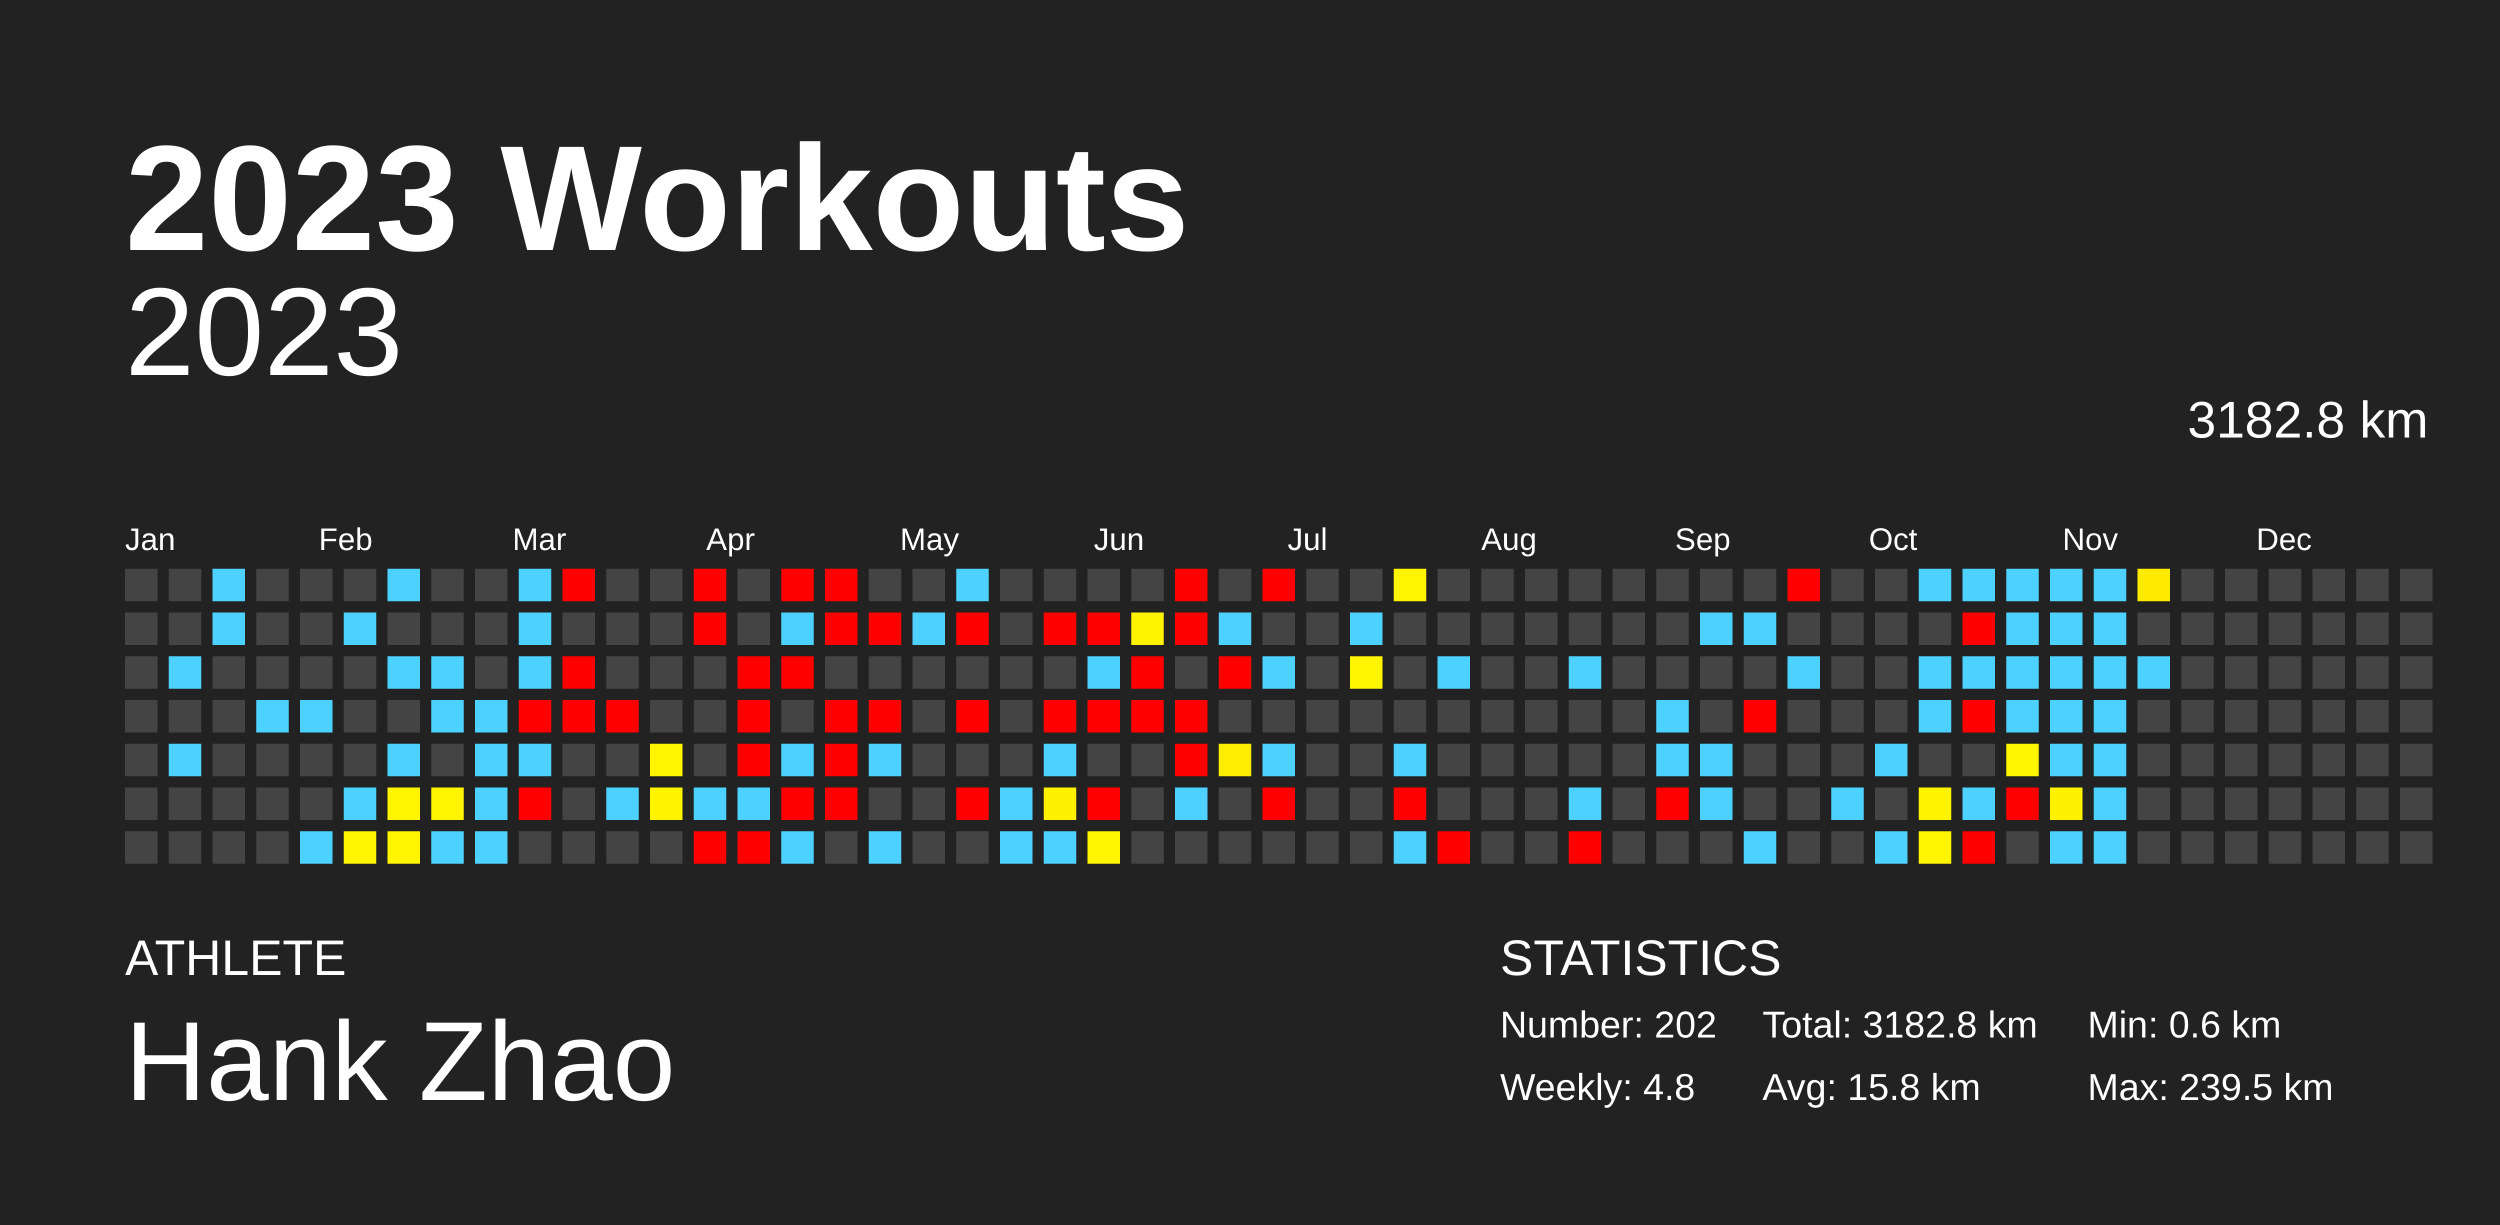
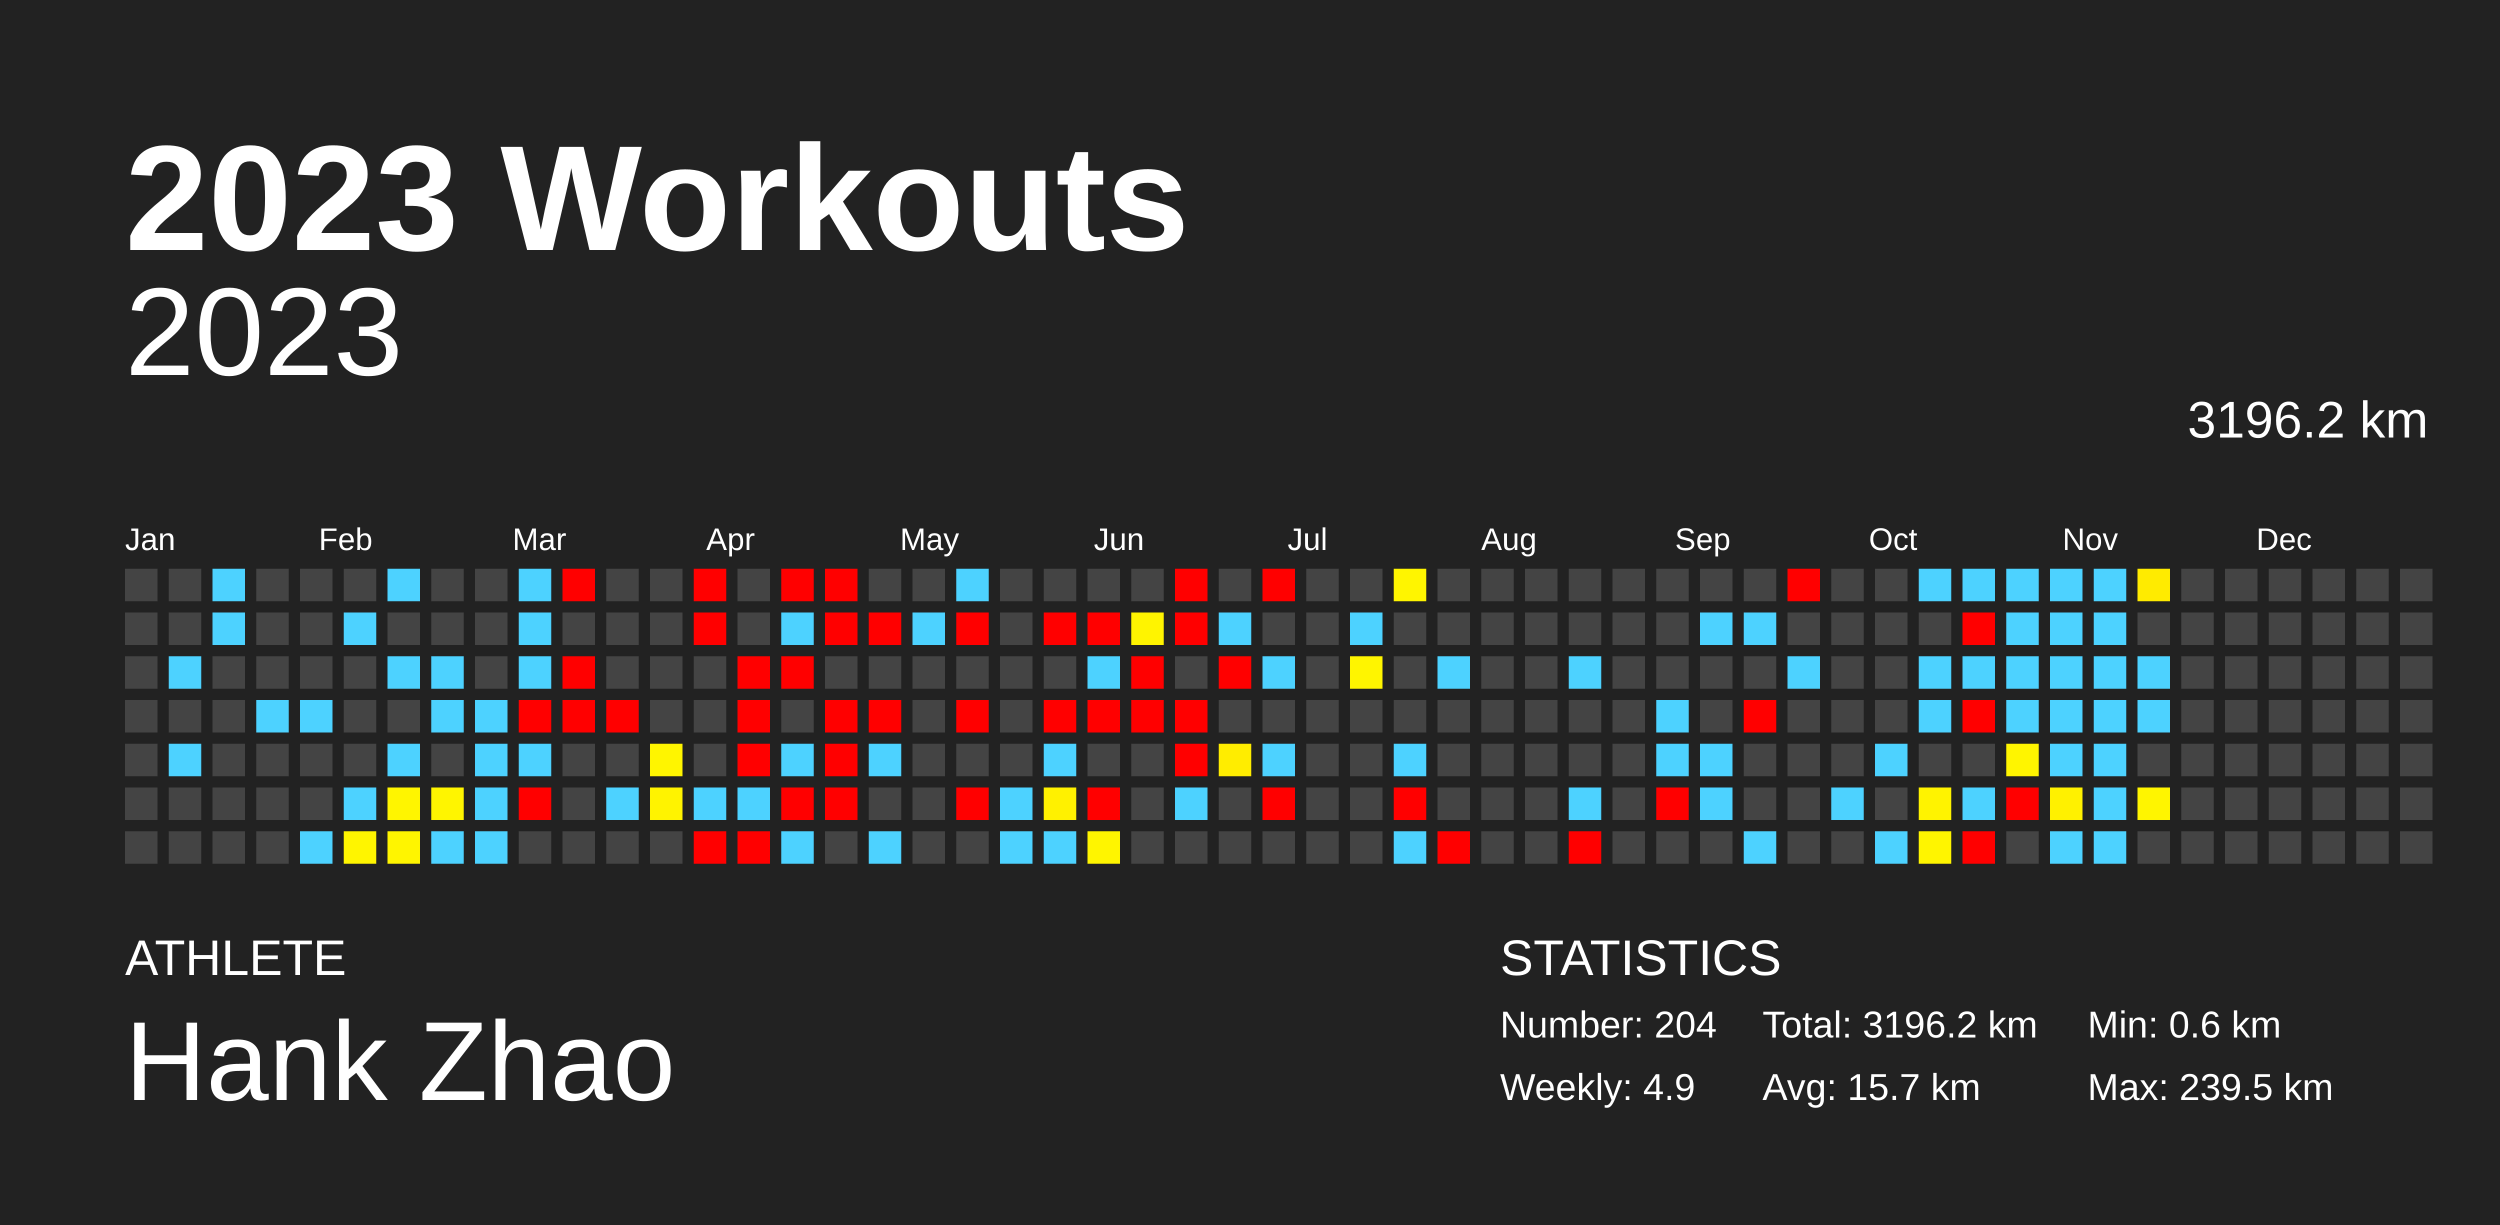
<svg xmlns="http://www.w3.org/2000/svg" baseProfile="full" height="98mm" version="1.1" viewBox="0,0,200,98" width="200mm">
  <defs />
  <rect fill="#222222" height="98" width="200" x="0" y="0" />
  <text fill="#FFFFFF" style="font-size:12px; font-family:Arial; font-weight:bold;" x="10" y="20">2023 Workouts</text>
  <text fill="#FFFFFF" style="font-size:4px; font-family:Arial" x="10" y="78">ATHLETE</text>
  <text fill="#FFFFFF" style="font-size:9px; font-family:Arial" x="10" y="88">Hank Zhao</text>
  <text fill="#FFFFFF" style="font-size:4px; font-family:Arial" x="120" y="78">STATISTICS</text>
-   <text fill="#FFFFFF" style="font-size:3px; font-family:Arial" x="120" y="83">Number: 202</text>
-   <text fill="#FFFFFF" style="font-size:3px; font-family:Arial" x="120" y="88">Weekly: 4.8</text>
-   <text fill="#FFFFFF" style="font-size:3px; font-family:Arial" x="141" y="83">Total: 3182.8 km</text>
-   <text fill="#FFFFFF" style="font-size:3px; font-family:Arial" x="141" y="88">Avg: 15.8 km</text>
+   <text fill="#FFFFFF" style="font-size:3px; font-family:Arial" x="120" y="83">Number: 204</text>
+   <text fill="#FFFFFF" style="font-size:3px; font-family:Arial" x="120" y="88">Weekly: 4.9</text>
+   <text fill="#FFFFFF" style="font-size:3px; font-family:Arial" x="141" y="83">Total: 3196.2 km</text>
+   <text fill="#FFFFFF" style="font-size:3px; font-family:Arial" x="141" y="88">Avg: 15.7 km</text>
  <text fill="#FFFFFF" style="font-size:3px; font-family:Arial" x="167" y="83">Min: 0.6 km</text>
  <text fill="#FFFFFF" style="font-size:3px; font-family:Arial" x="167" y="88">Max: 239.5 km</text>
  <text alignment-baseline="hanging" fill="#FFFFFF" style="font-size:10.0px; font-family:Arial;" x="10" y="30">2023</text>
-   <text alignment-baseline="hanging" fill="#FFFFFF" style="font-size:4.125px; font-family:Arial;" x="175" y="35">3182.8 km</text>
+   <text alignment-baseline="hanging" fill="#FFFFFF" style="font-size:4.125px; font-family:Arial;" x="175" y="35">3196.2 km</text>
  <text fill="#FFFFFF" style="font-size:2.5px; font-family:Arial" x="10.0" y="44">Jan</text>
  <text fill="#FFFFFF" style="font-size:2.5px; font-family:Arial" x="25.5" y="44">Feb</text>
  <text fill="#FFFFFF" style="font-size:2.5px; font-family:Arial" x="41.0" y="44">Mar</text>
  <text fill="#FFFFFF" style="font-size:2.5px; font-family:Arial" x="56.5" y="44">Apr</text>
  <text fill="#FFFFFF" style="font-size:2.5px; font-family:Arial" x="72.0" y="44">May</text>
  <text fill="#FFFFFF" style="font-size:2.5px; font-family:Arial" x="87.5" y="44">Jun</text>
  <text fill="#FFFFFF" style="font-size:2.5px; font-family:Arial" x="103.0" y="44">Jul</text>
  <text fill="#FFFFFF" style="font-size:2.5px; font-family:Arial" x="118.5" y="44">Aug</text>
  <text fill="#FFFFFF" style="font-size:2.5px; font-family:Arial" x="134.0" y="44">Sep</text>
  <text fill="#FFFFFF" style="font-size:2.5px; font-family:Arial" x="149.5" y="44">Oct</text>
  <text fill="#FFFFFF" style="font-size:2.5px; font-family:Arial" x="165.0" y="44">Nov</text>
  <text fill="#FFFFFF" style="font-size:2.5px; font-family:Arial" x="180.5" y="44">Dec</text>
  <rect fill="#444444" height="2.6" width="2.6" x="10.0" y="45.5" />
  <rect fill="#444444" height="2.6" width="2.6" x="10.0" y="49.0" />
  <rect fill="#444444" height="2.6" width="2.6" x="10.0" y="52.5" />
  <rect fill="#444444" height="2.6" width="2.6" x="10.0" y="56.0" />
  <rect fill="#444444" height="2.6" width="2.6" x="10.0" y="59.5" />
  <rect fill="#444444" height="2.6" width="2.6" x="10.0" y="63.0" />
  <rect fill="#444444" height="2.6" width="2.6" x="10.0" y="66.5" />
  <rect fill="#444444" height="2.6" width="2.6" x="13.5" y="45.5" />
  <rect fill="#444444" height="2.6" width="2.6" x="13.5" y="49.0" />
  <rect fill="#4dd2ff" height="2.6" width="2.6" x="13.5" y="52.5" />
  <rect fill="#444444" height="2.6" width="2.6" x="13.5" y="56.0" />
  <rect fill="#4dd2ff" height="2.6" width="2.6" x="13.5" y="59.5" />
  <rect fill="#444444" height="2.6" width="2.6" x="13.5" y="63.0" />
  <rect fill="#444444" height="2.6" width="2.6" x="13.5" y="66.5" />
  <rect fill="#4dd2ff" height="2.6" width="2.6" x="17.0" y="45.5" />
  <rect fill="#4dd2ff" height="2.6" width="2.6" x="17.0" y="49.0" />
  <rect fill="#444444" height="2.6" width="2.6" x="17.0" y="52.5" />
  <rect fill="#444444" height="2.6" width="2.6" x="17.0" y="56.0" />
  <rect fill="#444444" height="2.6" width="2.6" x="17.0" y="59.5" />
  <rect fill="#444444" height="2.6" width="2.6" x="17.0" y="63.0" />
  <rect fill="#444444" height="2.6" width="2.6" x="17.0" y="66.5" />
  <rect fill="#444444" height="2.6" width="2.6" x="20.5" y="45.5" />
  <rect fill="#444444" height="2.6" width="2.6" x="20.5" y="49.0" />
  <rect fill="#444444" height="2.6" width="2.6" x="20.5" y="52.5" />
  <rect fill="#4dd2ff" height="2.6" width="2.6" x="20.5" y="56.0" />
  <rect fill="#444444" height="2.6" width="2.6" x="20.5" y="59.5" />
  <rect fill="#444444" height="2.6" width="2.6" x="20.5" y="63.0" />
  <rect fill="#444444" height="2.6" width="2.6" x="20.5" y="66.5" />
  <rect fill="#444444" height="2.6" width="2.6" x="24.0" y="45.5" />
  <rect fill="#444444" height="2.6" width="2.6" x="24.0" y="49.0" />
  <rect fill="#444444" height="2.6" width="2.6" x="24.0" y="52.5" />
  <rect fill="#4dd2ff" height="2.6" width="2.6" x="24.0" y="56.0" />
  <rect fill="#444444" height="2.6" width="2.6" x="24.0" y="59.5" />
  <rect fill="#444444" height="2.6" width="2.6" x="24.0" y="63.0" />
  <rect fill="#4dd2ff" height="2.6" width="2.6" x="24.0" y="66.5" />
  <rect fill="#444444" height="2.6" width="2.6" x="27.5" y="45.5" />
  <rect fill="#4dd2ff" height="2.6" width="2.6" x="27.5" y="49.0" />
  <rect fill="#444444" height="2.6" width="2.6" x="27.5" y="52.5" />
  <rect fill="#444444" height="2.6" width="2.6" x="27.5" y="56.0" />
  <rect fill="#444444" height="2.6" width="2.6" x="27.5" y="59.5" />
  <rect fill="#4dd2ff" height="2.6" width="2.6" x="27.5" y="63.0" />
  <rect fill="#fff500" height="2.6" width="2.6" x="27.5" y="66.5" />
  <rect fill="#4dd2ff" height="2.6" width="2.6" x="31.0" y="45.5" />
  <rect fill="#444444" height="2.6" width="2.6" x="31.0" y="49.0" />
  <rect fill="#4dd2ff" height="2.6" width="2.6" x="31.0" y="52.5" />
  <rect fill="#444444" height="2.6" width="2.6" x="31.0" y="56.0" />
  <rect fill="#4dd2ff" height="2.6" width="2.6" x="31.0" y="59.5" />
  <rect fill="#fff500" height="2.6" width="2.6" x="31.0" y="63.0" />
  <rect fill="#fff500" height="2.6" width="2.6" x="31.0" y="66.5" />
  <rect fill="#444444" height="2.6" width="2.6" x="34.5" y="45.5" />
  <rect fill="#444444" height="2.6" width="2.6" x="34.5" y="49.0" />
  <rect fill="#4dd2ff" height="2.6" width="2.6" x="34.5" y="52.5" />
  <rect fill="#4dd2ff" height="2.6" width="2.6" x="34.5" y="56.0" />
  <rect fill="#444444" height="2.6" width="2.6" x="34.5" y="59.5" />
  <rect fill="#fff500" height="2.6" width="2.6" x="34.5" y="63.0" />
  <rect fill="#4dd2ff" height="2.6" width="2.6" x="34.5" y="66.5" />
  <rect fill="#444444" height="2.6" width="2.6" x="38.0" y="45.5" />
  <rect fill="#444444" height="2.6" width="2.6" x="38.0" y="49.0" />
  <rect fill="#444444" height="2.6" width="2.6" x="38.0" y="52.5" />
  <rect fill="#4dd2ff" height="2.6" width="2.6" x="38.0" y="56.0" />
  <rect fill="#4dd2ff" height="2.6" width="2.6" x="38.0" y="59.5" />
  <rect fill="#4dd2ff" height="2.6" width="2.6" x="38.0" y="63.0" />
  <rect fill="#4dd2ff" height="2.6" width="2.6" x="38.0" y="66.5" />
  <rect fill="#4dd2ff" height="2.6" width="2.6" x="41.5" y="45.5" />
  <rect fill="#4dd2ff" height="2.6" width="2.6" x="41.5" y="49.0" />
  <rect fill="#4dd2ff" height="2.6" width="2.6" x="41.5" y="52.5" />
  <rect fill="red" height="2.6" width="2.6" x="41.5" y="56.0" />
  <rect fill="#4dd2ff" height="2.6" width="2.6" x="41.5" y="59.5" />
  <rect fill="red" height="2.6" width="2.6" x="41.5" y="63.0" />
  <rect fill="#444444" height="2.6" width="2.6" x="41.5" y="66.5" />
  <rect fill="red" height="2.6" width="2.6" x="45.0" y="45.5" />
  <rect fill="#444444" height="2.6" width="2.6" x="45.0" y="49.0" />
  <rect fill="red" height="2.6" width="2.6" x="45.0" y="52.5" />
  <rect fill="red" height="2.6" width="2.6" x="45.0" y="56.0" />
  <rect fill="#444444" height="2.6" width="2.6" x="45.0" y="59.5" />
  <rect fill="#444444" height="2.6" width="2.6" x="45.0" y="63.0" />
  <rect fill="#444444" height="2.6" width="2.6" x="45.0" y="66.5" />
  <rect fill="#444444" height="2.6" width="2.6" x="48.5" y="45.5" />
  <rect fill="#444444" height="2.6" width="2.6" x="48.5" y="49.0" />
  <rect fill="#444444" height="2.6" width="2.6" x="48.5" y="52.5" />
  <rect fill="red" height="2.6" width="2.6" x="48.5" y="56.0" />
  <rect fill="#444444" height="2.6" width="2.6" x="48.5" y="59.5" />
  <rect fill="#4dd2ff" height="2.6" width="2.6" x="48.5" y="63.0" />
  <rect fill="#444444" height="2.6" width="2.6" x="48.5" y="66.5" />
  <rect fill="#444444" height="2.6" width="2.6" x="52.0" y="45.5" />
  <rect fill="#444444" height="2.6" width="2.6" x="52.0" y="49.0" />
  <rect fill="#444444" height="2.6" width="2.6" x="52.0" y="52.5" />
  <rect fill="#444444" height="2.6" width="2.6" x="52.0" y="56.0" />
  <rect fill="#fff500" height="2.6" width="2.6" x="52.0" y="59.5" />
  <rect fill="#fff300" height="2.6" width="2.6" x="52.0" y="63.0" />
  <rect fill="#444444" height="2.6" width="2.6" x="52.0" y="66.5" />
  <rect fill="red" height="2.6" width="2.6" x="55.5" y="45.5" />
  <rect fill="red" height="2.6" width="2.6" x="55.5" y="49.0" />
  <rect fill="#444444" height="2.6" width="2.6" x="55.5" y="52.5" />
  <rect fill="#444444" height="2.6" width="2.6" x="55.5" y="56.0" />
  <rect fill="#444444" height="2.6" width="2.6" x="55.5" y="59.5" />
  <rect fill="#4dd2ff" height="2.6" width="2.6" x="55.5" y="63.0" />
  <rect fill="red" height="2.6" width="2.6" x="55.5" y="66.5" />
  <rect fill="#444444" height="2.6" width="2.6" x="59.0" y="45.5" />
  <rect fill="#444444" height="2.6" width="2.6" x="59.0" y="49.0" />
  <rect fill="red" height="2.6" width="2.6" x="59.0" y="52.5" />
  <rect fill="red" height="2.6" width="2.6" x="59.0" y="56.0" />
  <rect fill="red" height="2.6" width="2.6" x="59.0" y="59.5" />
  <rect fill="#4dd2ff" height="2.6" width="2.6" x="59.0" y="63.0" />
  <rect fill="red" height="2.6" width="2.6" x="59.0" y="66.5" />
  <rect fill="red" height="2.6" width="2.6" x="62.5" y="45.5" />
  <rect fill="#4dd2ff" height="2.6" width="2.6" x="62.5" y="49.0" />
  <rect fill="red" height="2.6" width="2.6" x="62.5" y="52.5" />
  <rect fill="#444444" height="2.6" width="2.6" x="62.5" y="56.0" />
  <rect fill="#4dd2ff" height="2.6" width="2.6" x="62.5" y="59.5" />
  <rect fill="red" height="2.6" width="2.6" x="62.5" y="63.0" />
  <rect fill="#4dd2ff" height="2.6" width="2.6" x="62.5" y="66.5" />
  <rect fill="red" height="2.6" width="2.6" x="66.0" y="45.5" />
  <rect fill="red" height="2.6" width="2.6" x="66.0" y="49.0" />
  <rect fill="#444444" height="2.6" width="2.6" x="66.0" y="52.5" />
  <rect fill="red" height="2.6" width="2.6" x="66.0" y="56.0" />
  <rect fill="red" height="2.6" width="2.6" x="66.0" y="59.5" />
  <rect fill="red" height="2.6" width="2.6" x="66.0" y="63.0" />
  <rect fill="#444444" height="2.6" width="2.6" x="66.0" y="66.5" />
  <rect fill="#444444" height="2.6" width="2.6" x="69.5" y="45.5" />
  <rect fill="red" height="2.6" width="2.6" x="69.5" y="49.0" />
  <rect fill="#444444" height="2.6" width="2.6" x="69.5" y="52.5" />
  <rect fill="red" height="2.6" width="2.6" x="69.5" y="56.0" />
  <rect fill="#4dd2ff" height="2.6" width="2.6" x="69.5" y="59.5" />
  <rect fill="#444444" height="2.6" width="2.6" x="69.5" y="63.0" />
  <rect fill="#4dd2ff" height="2.6" width="2.6" x="69.5" y="66.5" />
  <rect fill="#444444" height="2.6" width="2.6" x="73.0" y="45.5" />
  <rect fill="#4dd2ff" height="2.6" width="2.6" x="73.0" y="49.0" />
  <rect fill="#444444" height="2.6" width="2.6" x="73.0" y="52.5" />
  <rect fill="#444444" height="2.6" width="2.6" x="73.0" y="56.0" />
  <rect fill="#444444" height="2.6" width="2.6" x="73.0" y="59.5" />
  <rect fill="#444444" height="2.6" width="2.6" x="73.0" y="63.0" />
  <rect fill="#444444" height="2.6" width="2.6" x="73.0" y="66.5" />
  <rect fill="#4dd2ff" height="2.6" width="2.6" x="76.5" y="45.5" />
  <rect fill="red" height="2.6" width="2.6" x="76.5" y="49.0" />
  <rect fill="#444444" height="2.6" width="2.6" x="76.5" y="52.5" />
  <rect fill="red" height="2.6" width="2.6" x="76.5" y="56.0" />
  <rect fill="#444444" height="2.6" width="2.6" x="76.5" y="59.5" />
  <rect fill="red" height="2.6" width="2.6" x="76.5" y="63.0" />
  <rect fill="#444444" height="2.6" width="2.6" x="76.5" y="66.5" />
  <rect fill="#444444" height="2.6" width="2.6" x="80.0" y="45.5" />
  <rect fill="#444444" height="2.6" width="2.6" x="80.0" y="49.0" />
  <rect fill="#444444" height="2.6" width="2.6" x="80.0" y="52.5" />
  <rect fill="#444444" height="2.6" width="2.6" x="80.0" y="56.0" />
  <rect fill="#444444" height="2.6" width="2.6" x="80.0" y="59.5" />
  <rect fill="#4dd2ff" height="2.6" width="2.6" x="80.0" y="63.0" />
  <rect fill="#4dd2ff" height="2.6" width="2.6" x="80.0" y="66.5" />
  <rect fill="#444444" height="2.6" width="2.6" x="83.5" y="45.5" />
  <rect fill="red" height="2.6" width="2.6" x="83.5" y="49.0" />
  <rect fill="#444444" height="2.6" width="2.6" x="83.5" y="52.5" />
  <rect fill="red" height="2.6" width="2.6" x="83.5" y="56.0" />
  <rect fill="#4dd2ff" height="2.6" width="2.6" x="83.5" y="59.5" />
  <rect fill="#fff100" height="2.6" width="2.6" x="83.5" y="63.0" />
  <rect fill="#4dd2ff" height="2.6" width="2.6" x="83.5" y="66.5" />
  <rect fill="#444444" height="2.6" width="2.6" x="87.0" y="45.5" />
  <rect fill="red" height="2.6" width="2.6" x="87.0" y="49.0" />
  <rect fill="#4dd2ff" height="2.6" width="2.6" x="87.0" y="52.5" />
  <rect fill="red" height="2.6" width="2.6" x="87.0" y="56.0" />
  <rect fill="#444444" height="2.6" width="2.6" x="87.0" y="59.5" />
  <rect fill="red" height="2.6" width="2.6" x="87.0" y="63.0" />
  <rect fill="#fff500" height="2.6" width="2.6" x="87.0" y="66.5" />
  <rect fill="#444444" height="2.6" width="2.6" x="90.5" y="45.5" />
  <rect fill="#fff400" height="2.6" width="2.6" x="90.5" y="49.0" />
  <rect fill="red" height="2.6" width="2.6" x="90.5" y="52.5" />
  <rect fill="red" height="2.6" width="2.6" x="90.5" y="56.0" />
  <rect fill="#444444" height="2.6" width="2.6" x="90.5" y="59.5" />
  <rect fill="#444444" height="2.6" width="2.6" x="90.5" y="63.0" />
  <rect fill="#444444" height="2.6" width="2.6" x="90.5" y="66.5" />
  <rect fill="red" height="2.6" width="2.6" x="94.0" y="45.5" />
  <rect fill="red" height="2.6" width="2.6" x="94.0" y="49.0" />
  <rect fill="#444444" height="2.6" width="2.6" x="94.0" y="52.5" />
  <rect fill="red" height="2.6" width="2.6" x="94.0" y="56.0" />
  <rect fill="red" height="2.6" width="2.6" x="94.0" y="59.5" />
  <rect fill="#4dd2ff" height="2.6" width="2.6" x="94.0" y="63.0" />
  <rect fill="#444444" height="2.6" width="2.6" x="94.0" y="66.5" />
  <rect fill="#444444" height="2.6" width="2.6" x="97.5" y="45.5" />
  <rect fill="#4dd2ff" height="2.6" width="2.6" x="97.5" y="49.0" />
  <rect fill="red" height="2.6" width="2.6" x="97.5" y="52.5" />
  <rect fill="#444444" height="2.6" width="2.6" x="97.5" y="56.0" />
  <rect fill="#ffed00" height="2.6" width="2.6" x="97.5" y="59.5" />
  <rect fill="#444444" height="2.6" width="2.6" x="97.5" y="63.0" />
  <rect fill="#444444" height="2.6" width="2.6" x="97.5" y="66.5" />
  <rect fill="red" height="2.6" width="2.6" x="101.0" y="45.5" />
  <rect fill="#444444" height="2.6" width="2.6" x="101.0" y="49.0" />
  <rect fill="#4dd2ff" height="2.6" width="2.6" x="101.0" y="52.5" />
  <rect fill="#444444" height="2.6" width="2.6" x="101.0" y="56.0" />
  <rect fill="#4dd2ff" height="2.6" width="2.6" x="101.0" y="59.5" />
  <rect fill="red" height="2.6" width="2.6" x="101.0" y="63.0" />
  <rect fill="#444444" height="2.6" width="2.6" x="101.0" y="66.5" />
  <rect fill="#444444" height="2.6" width="2.6" x="104.5" y="45.5" />
  <rect fill="#444444" height="2.6" width="2.6" x="104.5" y="49.0" />
  <rect fill="#444444" height="2.6" width="2.6" x="104.5" y="52.5" />
  <rect fill="#444444" height="2.6" width="2.6" x="104.5" y="56.0" />
  <rect fill="#444444" height="2.6" width="2.6" x="104.5" y="59.5" />
  <rect fill="#444444" height="2.6" width="2.6" x="104.5" y="63.0" />
  <rect fill="#444444" height="2.6" width="2.6" x="104.5" y="66.5" />
  <rect fill="#444444" height="2.6" width="2.6" x="108.0" y="45.5" />
  <rect fill="#4dd2ff" height="2.6" width="2.6" x="108.0" y="49.0" />
  <rect fill="#fff500" height="2.6" width="2.6" x="108.0" y="52.5" />
  <rect fill="#444444" height="2.6" width="2.6" x="108.0" y="56.0" />
  <rect fill="#444444" height="2.6" width="2.6" x="108.0" y="59.5" />
  <rect fill="#444444" height="2.6" width="2.6" x="108.0" y="63.0" />
  <rect fill="#444444" height="2.6" width="2.6" x="108.0" y="66.5" />
  <rect fill="#fff500" height="2.6" width="2.6" x="111.5" y="45.5" />
  <rect fill="#444444" height="2.6" width="2.6" x="111.5" y="49.0" />
  <rect fill="#444444" height="2.6" width="2.6" x="111.5" y="52.5" />
  <rect fill="#444444" height="2.6" width="2.6" x="111.5" y="56.0" />
  <rect fill="#4dd2ff" height="2.6" width="2.6" x="111.5" y="59.5" />
  <rect fill="red" height="2.6" width="2.6" x="111.5" y="63.0" />
  <rect fill="#4dd2ff" height="2.6" width="2.6" x="111.5" y="66.5" />
  <rect fill="#444444" height="2.6" width="2.6" x="115.0" y="45.5" />
  <rect fill="#444444" height="2.6" width="2.6" x="115.0" y="49.0" />
  <rect fill="#4dd2ff" height="2.6" width="2.6" x="115.0" y="52.5" />
  <rect fill="#444444" height="2.6" width="2.6" x="115.0" y="56.0" />
  <rect fill="#444444" height="2.6" width="2.6" x="115.0" y="59.5" />
  <rect fill="#444444" height="2.6" width="2.6" x="115.0" y="63.0" />
  <rect fill="red" height="2.6" width="2.6" x="115.0" y="66.5" />
  <rect fill="#444444" height="2.6" width="2.6" x="118.5" y="45.5" />
  <rect fill="#444444" height="2.6" width="2.6" x="118.5" y="49.0" />
  <rect fill="#444444" height="2.6" width="2.6" x="118.5" y="52.5" />
  <rect fill="#444444" height="2.6" width="2.6" x="118.5" y="56.0" />
  <rect fill="#444444" height="2.6" width="2.6" x="118.5" y="59.5" />
  <rect fill="#444444" height="2.6" width="2.6" x="118.5" y="63.0" />
  <rect fill="#444444" height="2.6" width="2.6" x="118.5" y="66.5" />
  <rect fill="#444444" height="2.6" width="2.6" x="122.0" y="45.5" />
  <rect fill="#444444" height="2.6" width="2.6" x="122.0" y="49.0" />
  <rect fill="#444444" height="2.6" width="2.6" x="122.0" y="52.5" />
  <rect fill="#444444" height="2.6" width="2.6" x="122.0" y="56.0" />
  <rect fill="#444444" height="2.6" width="2.6" x="122.0" y="59.5" />
  <rect fill="#444444" height="2.6" width="2.6" x="122.0" y="63.0" />
  <rect fill="#444444" height="2.6" width="2.6" x="122.0" y="66.5" />
  <rect fill="#444444" height="2.6" width="2.6" x="125.5" y="45.5" />
  <rect fill="#444444" height="2.6" width="2.6" x="125.5" y="49.0" />
  <rect fill="#4dd2ff" height="2.6" width="2.6" x="125.5" y="52.5" />
  <rect fill="#444444" height="2.6" width="2.6" x="125.5" y="56.0" />
  <rect fill="#444444" height="2.6" width="2.6" x="125.5" y="59.5" />
  <rect fill="#4dd2ff" height="2.6" width="2.6" x="125.5" y="63.0" />
  <rect fill="red" height="2.6" width="2.6" x="125.5" y="66.5" />
  <rect fill="#444444" height="2.6" width="2.6" x="129.0" y="45.5" />
  <rect fill="#444444" height="2.6" width="2.6" x="129.0" y="49.0" />
  <rect fill="#444444" height="2.6" width="2.6" x="129.0" y="52.5" />
  <rect fill="#444444" height="2.6" width="2.6" x="129.0" y="56.0" />
  <rect fill="#444444" height="2.6" width="2.6" x="129.0" y="59.5" />
  <rect fill="#444444" height="2.6" width="2.6" x="129.0" y="63.0" />
  <rect fill="#444444" height="2.6" width="2.6" x="129.0" y="66.5" />
  <rect fill="#444444" height="2.6" width="2.6" x="132.5" y="45.5" />
  <rect fill="#444444" height="2.6" width="2.6" x="132.5" y="49.0" />
  <rect fill="#444444" height="2.6" width="2.6" x="132.5" y="52.5" />
  <rect fill="#4dd2ff" height="2.6" width="2.6" x="132.5" y="56.0" />
  <rect fill="#4dd2ff" height="2.6" width="2.6" x="132.5" y="59.5" />
  <rect fill="red" height="2.6" width="2.6" x="132.5" y="63.0" />
  <rect fill="#444444" height="2.6" width="2.6" x="132.5" y="66.5" />
  <rect fill="#444444" height="2.6" width="2.6" x="136.0" y="45.5" />
  <rect fill="#4dd2ff" height="2.6" width="2.6" x="136.0" y="49.0" />
  <rect fill="#444444" height="2.6" width="2.6" x="136.0" y="52.5" />
  <rect fill="#444444" height="2.6" width="2.6" x="136.0" y="56.0" />
  <rect fill="#4dd2ff" height="2.6" width="2.6" x="136.0" y="59.5" />
  <rect fill="#4dd2ff" height="2.6" width="2.6" x="136.0" y="63.0" />
  <rect fill="#444444" height="2.6" width="2.6" x="136.0" y="66.5" />
  <rect fill="#444444" height="2.6" width="2.6" x="139.5" y="45.5" />
  <rect fill="#4dd2ff" height="2.6" width="2.6" x="139.5" y="49.0" />
  <rect fill="#444444" height="2.6" width="2.6" x="139.5" y="52.5" />
  <rect fill="red" height="2.6" width="2.6" x="139.5" y="56.0" />
  <rect fill="#444444" height="2.6" width="2.6" x="139.5" y="59.5" />
  <rect fill="#444444" height="2.6" width="2.6" x="139.5" y="63.0" />
  <rect fill="#4dd2ff" height="2.6" width="2.6" x="139.5" y="66.5" />
  <rect fill="red" height="2.6" width="2.6" x="143.0" y="45.5" />
  <rect fill="#444444" height="2.6" width="2.6" x="143.0" y="49.0" />
  <rect fill="#4dd2ff" height="2.6" width="2.6" x="143.0" y="52.5" />
  <rect fill="#444444" height="2.6" width="2.6" x="143.0" y="56.0" />
  <rect fill="#444444" height="2.6" width="2.6" x="143.0" y="59.5" />
  <rect fill="#444444" height="2.6" width="2.6" x="143.0" y="63.0" />
  <rect fill="#444444" height="2.6" width="2.6" x="143.0" y="66.5" />
  <rect fill="#444444" height="2.6" width="2.6" x="146.5" y="45.5" />
  <rect fill="#444444" height="2.6" width="2.6" x="146.5" y="49.0" />
  <rect fill="#444444" height="2.6" width="2.6" x="146.5" y="52.5" />
  <rect fill="#444444" height="2.6" width="2.6" x="146.5" y="56.0" />
  <rect fill="#444444" height="2.6" width="2.6" x="146.5" y="59.5" />
  <rect fill="#4dd2ff" height="2.6" width="2.6" x="146.5" y="63.0" />
  <rect fill="#444444" height="2.6" width="2.6" x="146.5" y="66.5" />
  <rect fill="#444444" height="2.6" width="2.6" x="150.0" y="45.5" />
  <rect fill="#444444" height="2.6" width="2.6" x="150.0" y="49.0" />
  <rect fill="#444444" height="2.6" width="2.6" x="150.0" y="52.5" />
  <rect fill="#444444" height="2.6" width="2.6" x="150.0" y="56.0" />
  <rect fill="#4dd2ff" height="2.6" width="2.6" x="150.0" y="59.5" />
  <rect fill="#444444" height="2.6" width="2.6" x="150.0" y="63.0" />
  <rect fill="#4dd2ff" height="2.6" width="2.6" x="150.0" y="66.5" />
  <rect fill="#4dd2ff" height="2.6" width="2.6" x="153.5" y="45.5" />
  <rect fill="#444444" height="2.6" width="2.6" x="153.5" y="49.0" />
  <rect fill="#4dd2ff" height="2.6" width="2.6" x="153.5" y="52.5" />
  <rect fill="#4dd2ff" height="2.6" width="2.6" x="153.5" y="56.0" />
  <rect fill="#444444" height="2.6" width="2.6" x="153.5" y="59.5" />
  <rect fill="#fff300" height="2.6" width="2.6" x="153.5" y="63.0" />
  <rect fill="#fff500" height="2.6" width="2.6" x="153.5" y="66.5" />
  <rect fill="#4dd2ff" height="2.6" width="2.6" x="157.0" y="45.5" />
  <rect fill="red" height="2.6" width="2.6" x="157.0" y="49.0" />
  <rect fill="#4dd2ff" height="2.6" width="2.6" x="157.0" y="52.5" />
  <rect fill="red" height="2.6" width="2.6" x="157.0" y="56.0" />
  <rect fill="#444444" height="2.6" width="2.6" x="157.0" y="59.5" />
  <rect fill="#4dd2ff" height="2.6" width="2.6" x="157.0" y="63.0" />
  <rect fill="red" height="2.6" width="2.6" x="157.0" y="66.5" />
  <rect fill="#4dd2ff" height="2.6" width="2.6" x="160.5" y="45.5" />
  <rect fill="#4dd2ff" height="2.6" width="2.6" x="160.5" y="49.0" />
  <rect fill="#4dd2ff" height="2.6" width="2.6" x="160.5" y="52.5" />
  <rect fill="#4dd2ff" height="2.6" width="2.6" x="160.5" y="56.0" />
  <rect fill="#fff500" height="2.6" width="2.6" x="160.5" y="59.5" />
  <rect fill="red" height="2.6" width="2.6" x="160.5" y="63.0" />
  <rect fill="#444444" height="2.6" width="2.6" x="160.5" y="66.5" />
  <rect fill="#4dd2ff" height="2.6" width="2.6" x="164.0" y="45.5" />
  <rect fill="#4dd2ff" height="2.6" width="2.6" x="164.0" y="49.0" />
  <rect fill="#4dd2ff" height="2.6" width="2.6" x="164.0" y="52.5" />
  <rect fill="#4dd2ff" height="2.6" width="2.6" x="164.0" y="56.0" />
  <rect fill="#4dd2ff" height="2.6" width="2.6" x="164.0" y="59.5" />
  <rect fill="#fff100" height="2.6" width="2.6" x="164.0" y="63.0" />
  <rect fill="#4dd2ff" height="2.6" width="2.6" x="164.0" y="66.5" />
  <rect fill="#4dd2ff" height="2.6" width="2.6" x="167.5" y="45.5" />
  <rect fill="#4dd2ff" height="2.6" width="2.6" x="167.5" y="49.0" />
  <rect fill="#4dd2ff" height="2.6" width="2.6" x="167.5" y="52.5" />
  <rect fill="#4dd2ff" height="2.6" width="2.6" x="167.5" y="56.0" />
  <rect fill="#4dd2ff" height="2.6" width="2.6" x="167.5" y="59.5" />
  <rect fill="#4dd2ff" height="2.6" width="2.6" x="167.5" y="63.0" />
  <rect fill="#4dd2ff" height="2.6" width="2.6" x="167.5" y="66.5" />
  <rect fill="#ffeb00" height="2.6" width="2.6" x="171.0" y="45.5" />
  <rect fill="#444444" height="2.6" width="2.6" x="171.0" y="49.0" />
  <rect fill="#4dd2ff" height="2.6" width="2.6" x="171.0" y="52.5" />
-   <rect fill="#444444" height="2.6" width="2.6" x="171.0" y="56.0" />
+   <rect fill="#4dd2ff" height="2.6" width="2.6" x="171.0" y="56.0" />
  <rect fill="#444444" height="2.6" width="2.6" x="171.0" y="59.5" />
-   <rect fill="#444444" height="2.6" width="2.6" x="171.0" y="63.0" />
+   <rect fill="#fff500" height="2.6" width="2.6" x="171.0" y="63.0" />
  <rect fill="#444444" height="2.6" width="2.6" x="171.0" y="66.5" />
  <rect fill="#444444" height="2.6" width="2.6" x="174.5" y="45.5" />
  <rect fill="#444444" height="2.6" width="2.6" x="174.5" y="49.0" />
  <rect fill="#444444" height="2.6" width="2.6" x="174.5" y="52.5" />
  <rect fill="#444444" height="2.6" width="2.6" x="174.5" y="56.0" />
  <rect fill="#444444" height="2.6" width="2.6" x="174.5" y="59.5" />
  <rect fill="#444444" height="2.6" width="2.6" x="174.5" y="63.0" />
  <rect fill="#444444" height="2.6" width="2.6" x="174.5" y="66.5" />
  <rect fill="#444444" height="2.6" width="2.6" x="178.0" y="45.5" />
  <rect fill="#444444" height="2.6" width="2.6" x="178.0" y="49.0" />
  <rect fill="#444444" height="2.6" width="2.6" x="178.0" y="52.5" />
  <rect fill="#444444" height="2.6" width="2.6" x="178.0" y="56.0" />
  <rect fill="#444444" height="2.6" width="2.6" x="178.0" y="59.5" />
  <rect fill="#444444" height="2.6" width="2.6" x="178.0" y="63.0" />
  <rect fill="#444444" height="2.6" width="2.6" x="178.0" y="66.5" />
  <rect fill="#444444" height="2.6" width="2.6" x="181.5" y="45.5" />
  <rect fill="#444444" height="2.6" width="2.6" x="181.5" y="49.0" />
  <rect fill="#444444" height="2.6" width="2.6" x="181.5" y="52.5" />
  <rect fill="#444444" height="2.6" width="2.6" x="181.5" y="56.0" />
  <rect fill="#444444" height="2.6" width="2.6" x="181.5" y="59.5" />
  <rect fill="#444444" height="2.6" width="2.6" x="181.5" y="63.0" />
  <rect fill="#444444" height="2.6" width="2.6" x="181.5" y="66.5" />
  <rect fill="#444444" height="2.6" width="2.6" x="185.0" y="45.5" />
  <rect fill="#444444" height="2.6" width="2.6" x="185.0" y="49.0" />
  <rect fill="#444444" height="2.6" width="2.6" x="185.0" y="52.5" />
  <rect fill="#444444" height="2.6" width="2.6" x="185.0" y="56.0" />
  <rect fill="#444444" height="2.6" width="2.6" x="185.0" y="59.5" />
  <rect fill="#444444" height="2.6" width="2.6" x="185.0" y="63.0" />
  <rect fill="#444444" height="2.6" width="2.6" x="185.0" y="66.5" />
  <rect fill="#444444" height="2.6" width="2.6" x="188.5" y="45.5" />
  <rect fill="#444444" height="2.6" width="2.6" x="188.5" y="49.0" />
  <rect fill="#444444" height="2.6" width="2.6" x="188.5" y="52.5" />
  <rect fill="#444444" height="2.6" width="2.6" x="188.5" y="56.0" />
  <rect fill="#444444" height="2.6" width="2.6" x="188.5" y="59.5" />
  <rect fill="#444444" height="2.6" width="2.6" x="188.5" y="63.0" />
  <rect fill="#444444" height="2.6" width="2.6" x="188.5" y="66.5" />
  <rect fill="#444444" height="2.6" width="2.6" x="192.0" y="45.5" />
  <rect fill="#444444" height="2.6" width="2.6" x="192.0" y="49.0" />
  <rect fill="#444444" height="2.6" width="2.6" x="192.0" y="52.5" />
  <rect fill="#444444" height="2.6" width="2.6" x="192.0" y="56.0" />
  <rect fill="#444444" height="2.6" width="2.6" x="192.0" y="59.5" />
  <rect fill="#444444" height="2.6" width="2.6" x="192.0" y="63.0" />
  <rect fill="#444444" height="2.6" width="2.6" x="192.0" y="66.5" />
</svg>
